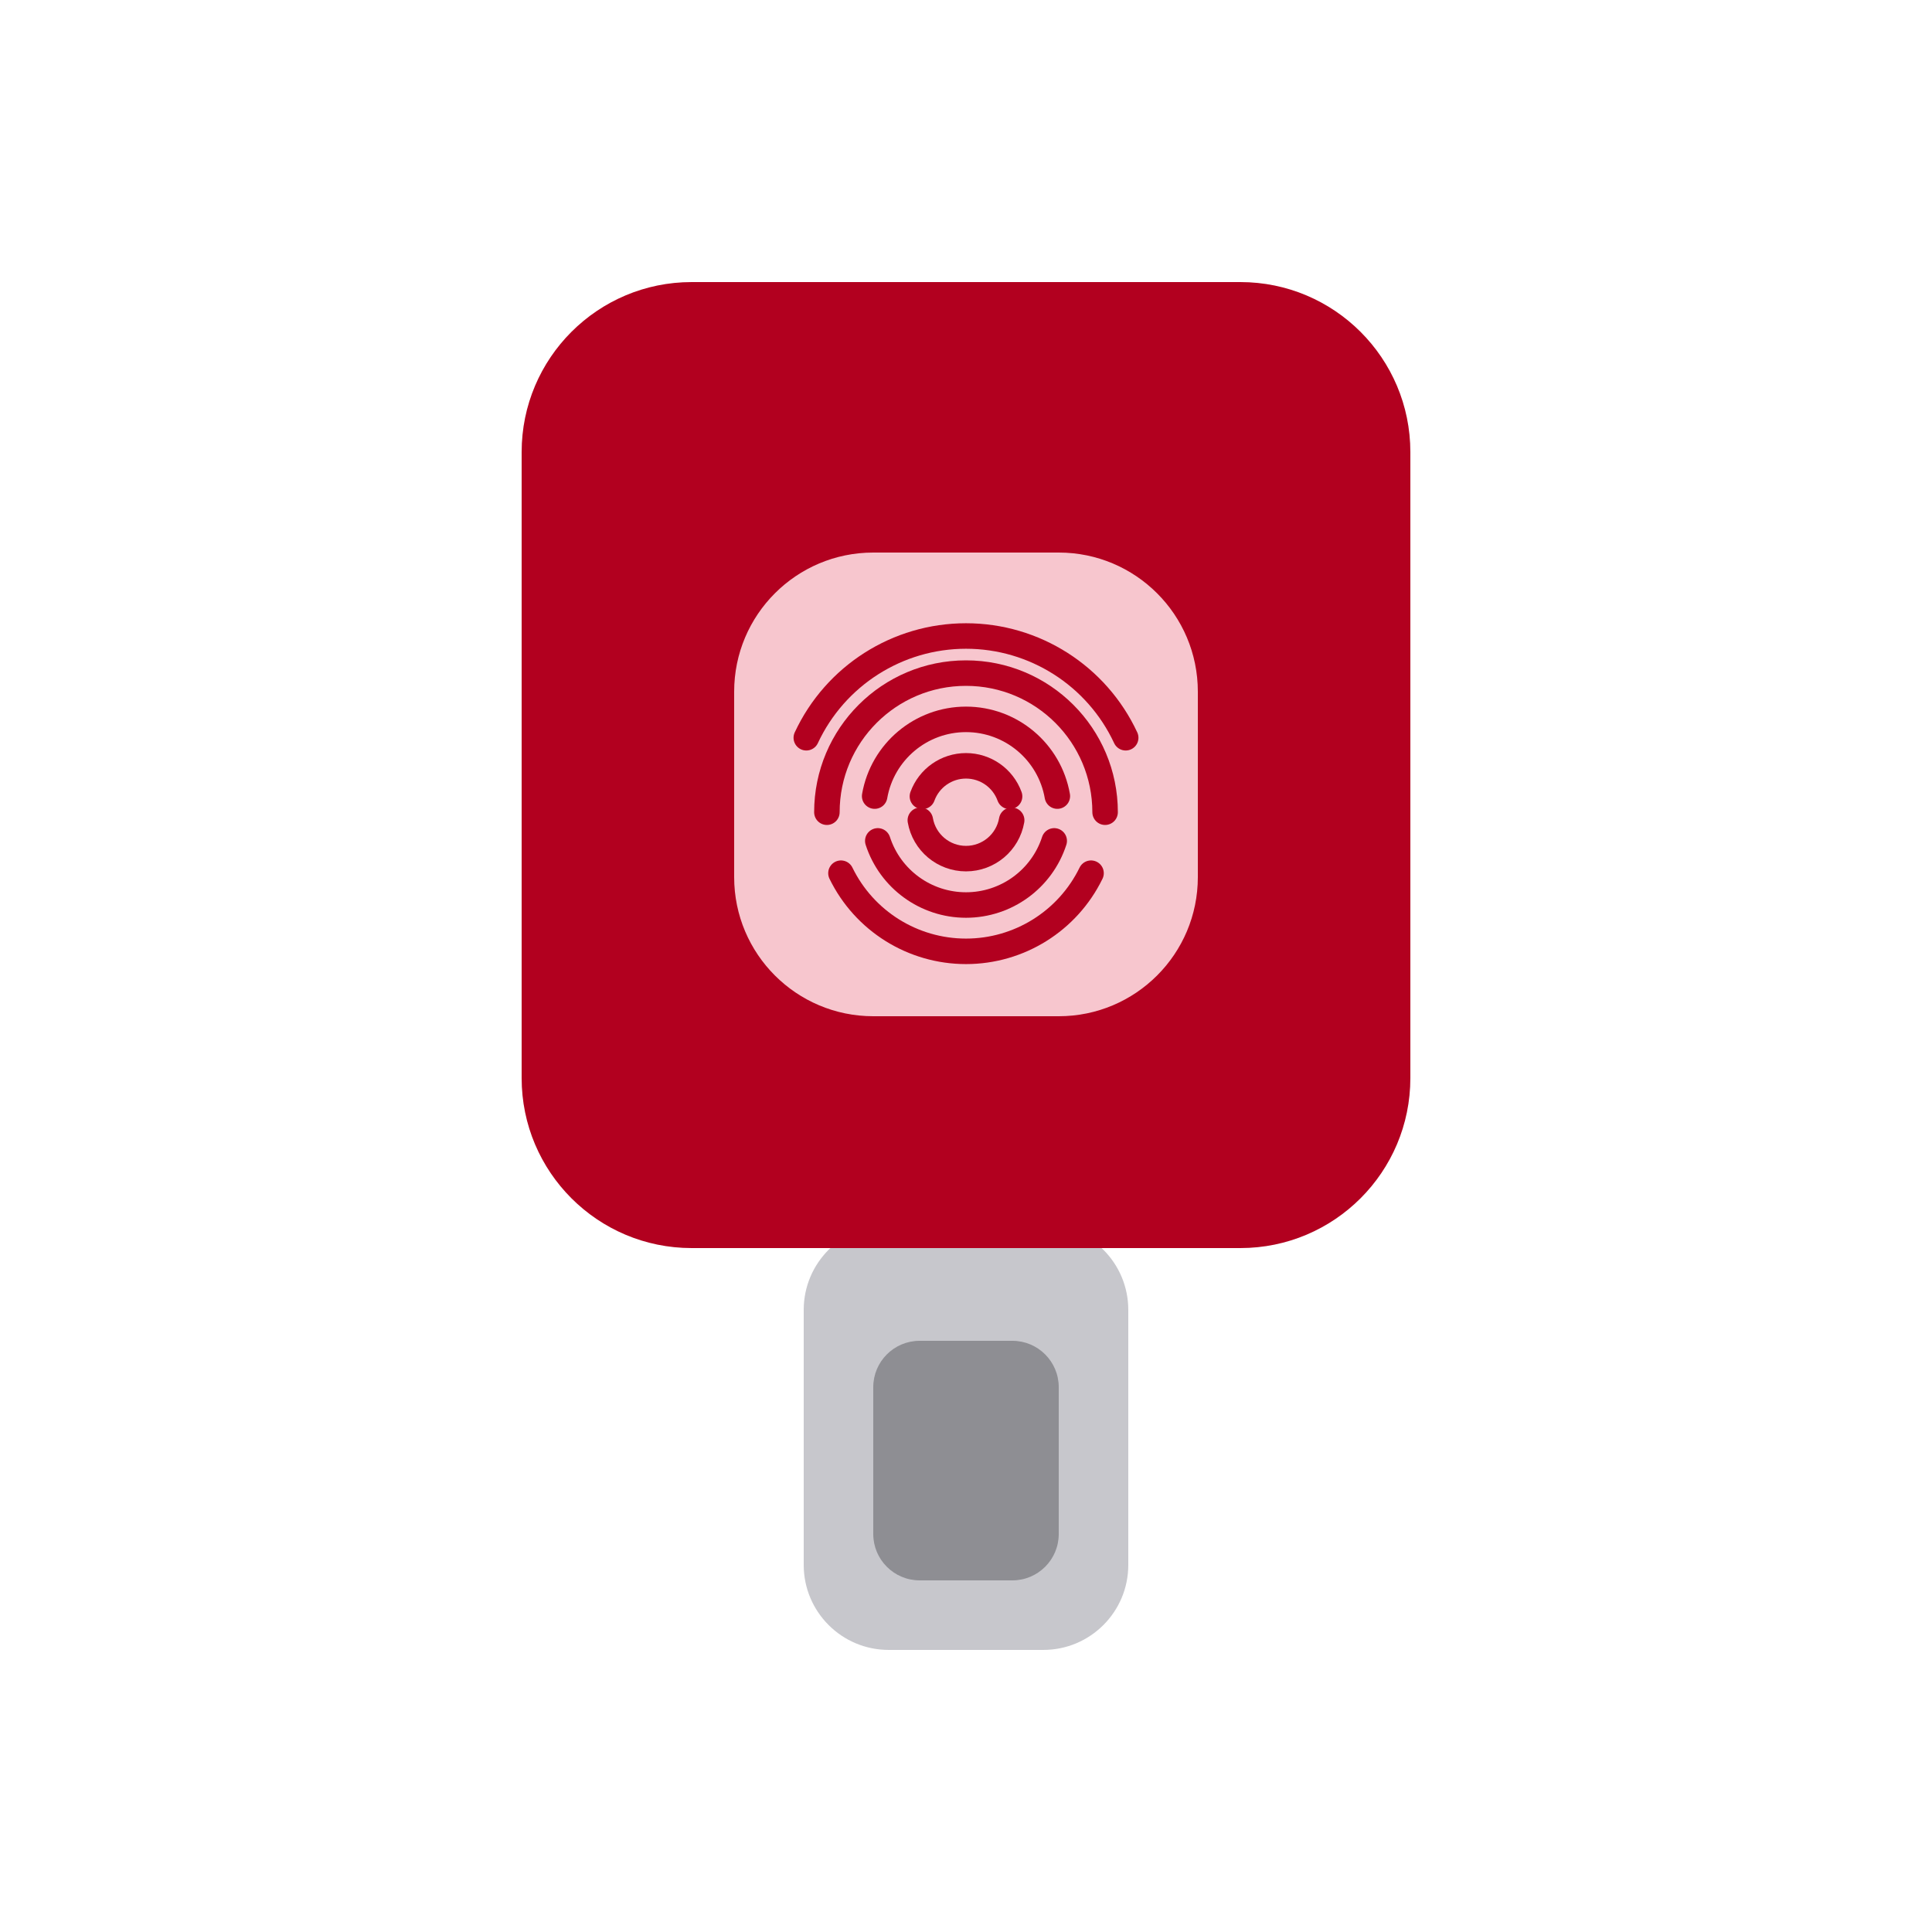
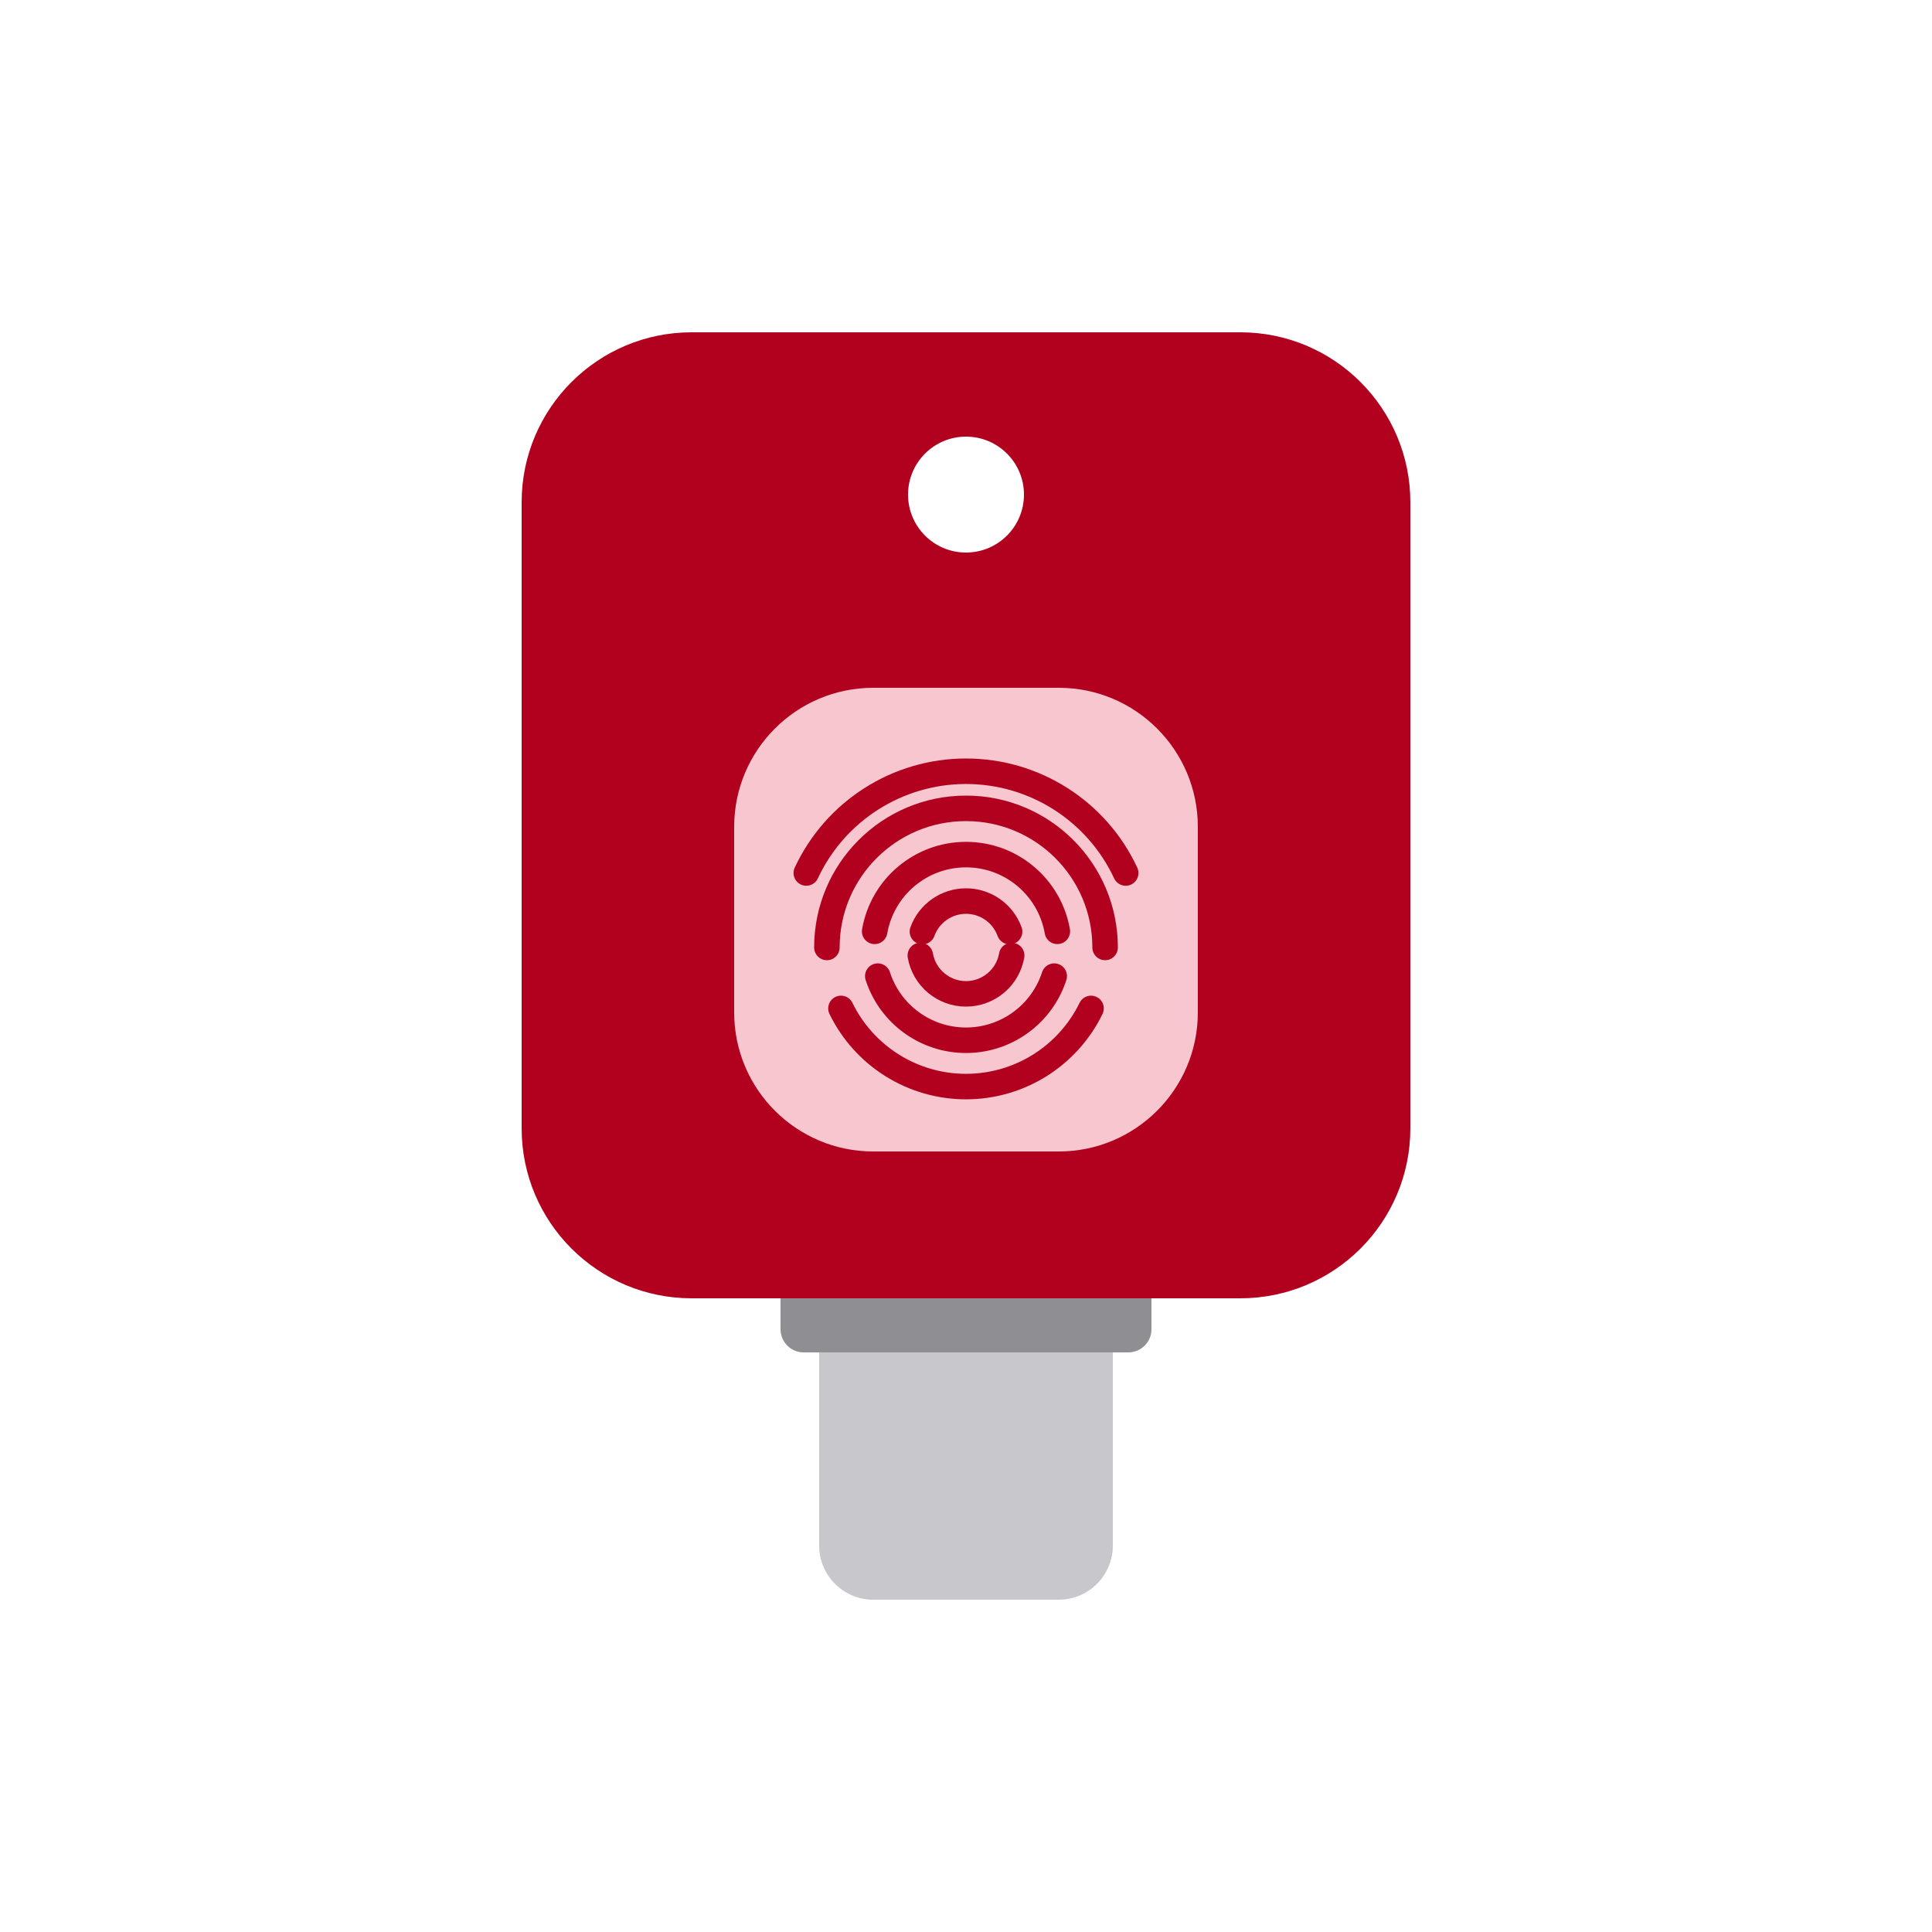
<svg xmlns="http://www.w3.org/2000/svg" width="500" height="500" viewBox="0 0 500 500">
-   <g transform="translate(250 73)">
-     <rect x="-42" y="244" width="84" height="110" rx="22" fill="#C7C7CC" />
-     <rect x="-24" y="274" width="48" height="62" rx="12" fill="#8E8E93" />
-     <rect x="-115" y="0" width="230" height="250" rx="44" fill="#B2001F" />
-     <rect x="-60" y="70" width="120" height="120" rx="36" fill="#F7C6CE" />
-     <path d="M-11.28,133.10 A12,12 0 0 1 11.28,133.10" fill="none" stroke="#B2001F" stroke-width="6.6" stroke-linecap="round" />
-     <path d="M11.82,139.28 A12,12 0 0 1 -11.82,139.28" fill="none" stroke="#B2001F" stroke-width="6.6" stroke-linecap="round" />
-     <path d="M-23.64,133.03 A24,24 0 0 1 23.64,133.03" fill="none" stroke="#B2001F" stroke-width="6.6" stroke-linecap="round" />
-     <path d="M22.83,144.62 A24,24 0 0 1 -22.83,144.62" fill="none" stroke="#B2001F" stroke-width="6.6" stroke-linecap="round" />
-     <path d="M-36.00,137.20 A36,36 0 0 1 36.00,137.20" fill="none" stroke="#B2001F" stroke-width="6.6" stroke-linecap="round" />
-     <path d="M32.36,152.98 A36,36 0 0 1 -32.36,152.98" fill="none" stroke="#B2001F" stroke-width="6.6" stroke-linecap="round" />
-     <path d="M-41.33,117.93 A45.6,45.6 0 0 1 41.33,117.93" fill="none" stroke="#B2001F" stroke-width="6.6" stroke-linecap="round" />
+   <g transform="translate(250 86)">
+     <rect x="-38" y="244" width="76" height="84" rx="14" fill="#C7C7CC" />
+     <rect x="-48" y="244" width="96" height="20" rx="6" fill="#8E8E93" />
+     <path fill-rule="evenodd" fill="#B2001F" d="M-71 0H71A44 44 0 0 1 115 44V206A44 44 0 0 1 71 250H-71A44 44 0 0 1 -115 206V44A44 44 0 0 1 -71 0ZM-15 42a15 15 0 1 0 30 0a15 15 0 1 0 -30 0Z" />
+     <rect x="-60" y="92" width="120" height="120" rx="36" fill="#F7C6CE" />
+     <path d="M-11.28,155.10 A12,12 0 0 1 11.28,155.10" fill="none" stroke="#B2001F" stroke-width="6.6" stroke-linecap="round" />
+     <path d="M11.82,161.28 A12,12 0 0 1 -11.82,161.28" fill="none" stroke="#B2001F" stroke-width="6.6" stroke-linecap="round" />
+     <path d="M-23.64,155.03 A24,24 0 0 1 23.64,155.03" fill="none" stroke="#B2001F" stroke-width="6.6" stroke-linecap="round" />
+     <path d="M22.83,166.62 A24,24 0 0 1 -22.83,166.62" fill="none" stroke="#B2001F" stroke-width="6.6" stroke-linecap="round" />
+     <path d="M-36.00,159.20 A36,36 0 0 1 36.00,159.20" fill="none" stroke="#B2001F" stroke-width="6.6" stroke-linecap="round" />
+     <path d="M32.36,174.98 A36,36 0 0 1 -32.36,174.98" fill="none" stroke="#B2001F" stroke-width="6.6" stroke-linecap="round" />
+     <path d="M-41.33,139.93 A45.6,45.6 0 0 1 41.33,139.93" fill="none" stroke="#B2001F" stroke-width="6.6" stroke-linecap="round" />
  </g>
</svg>
